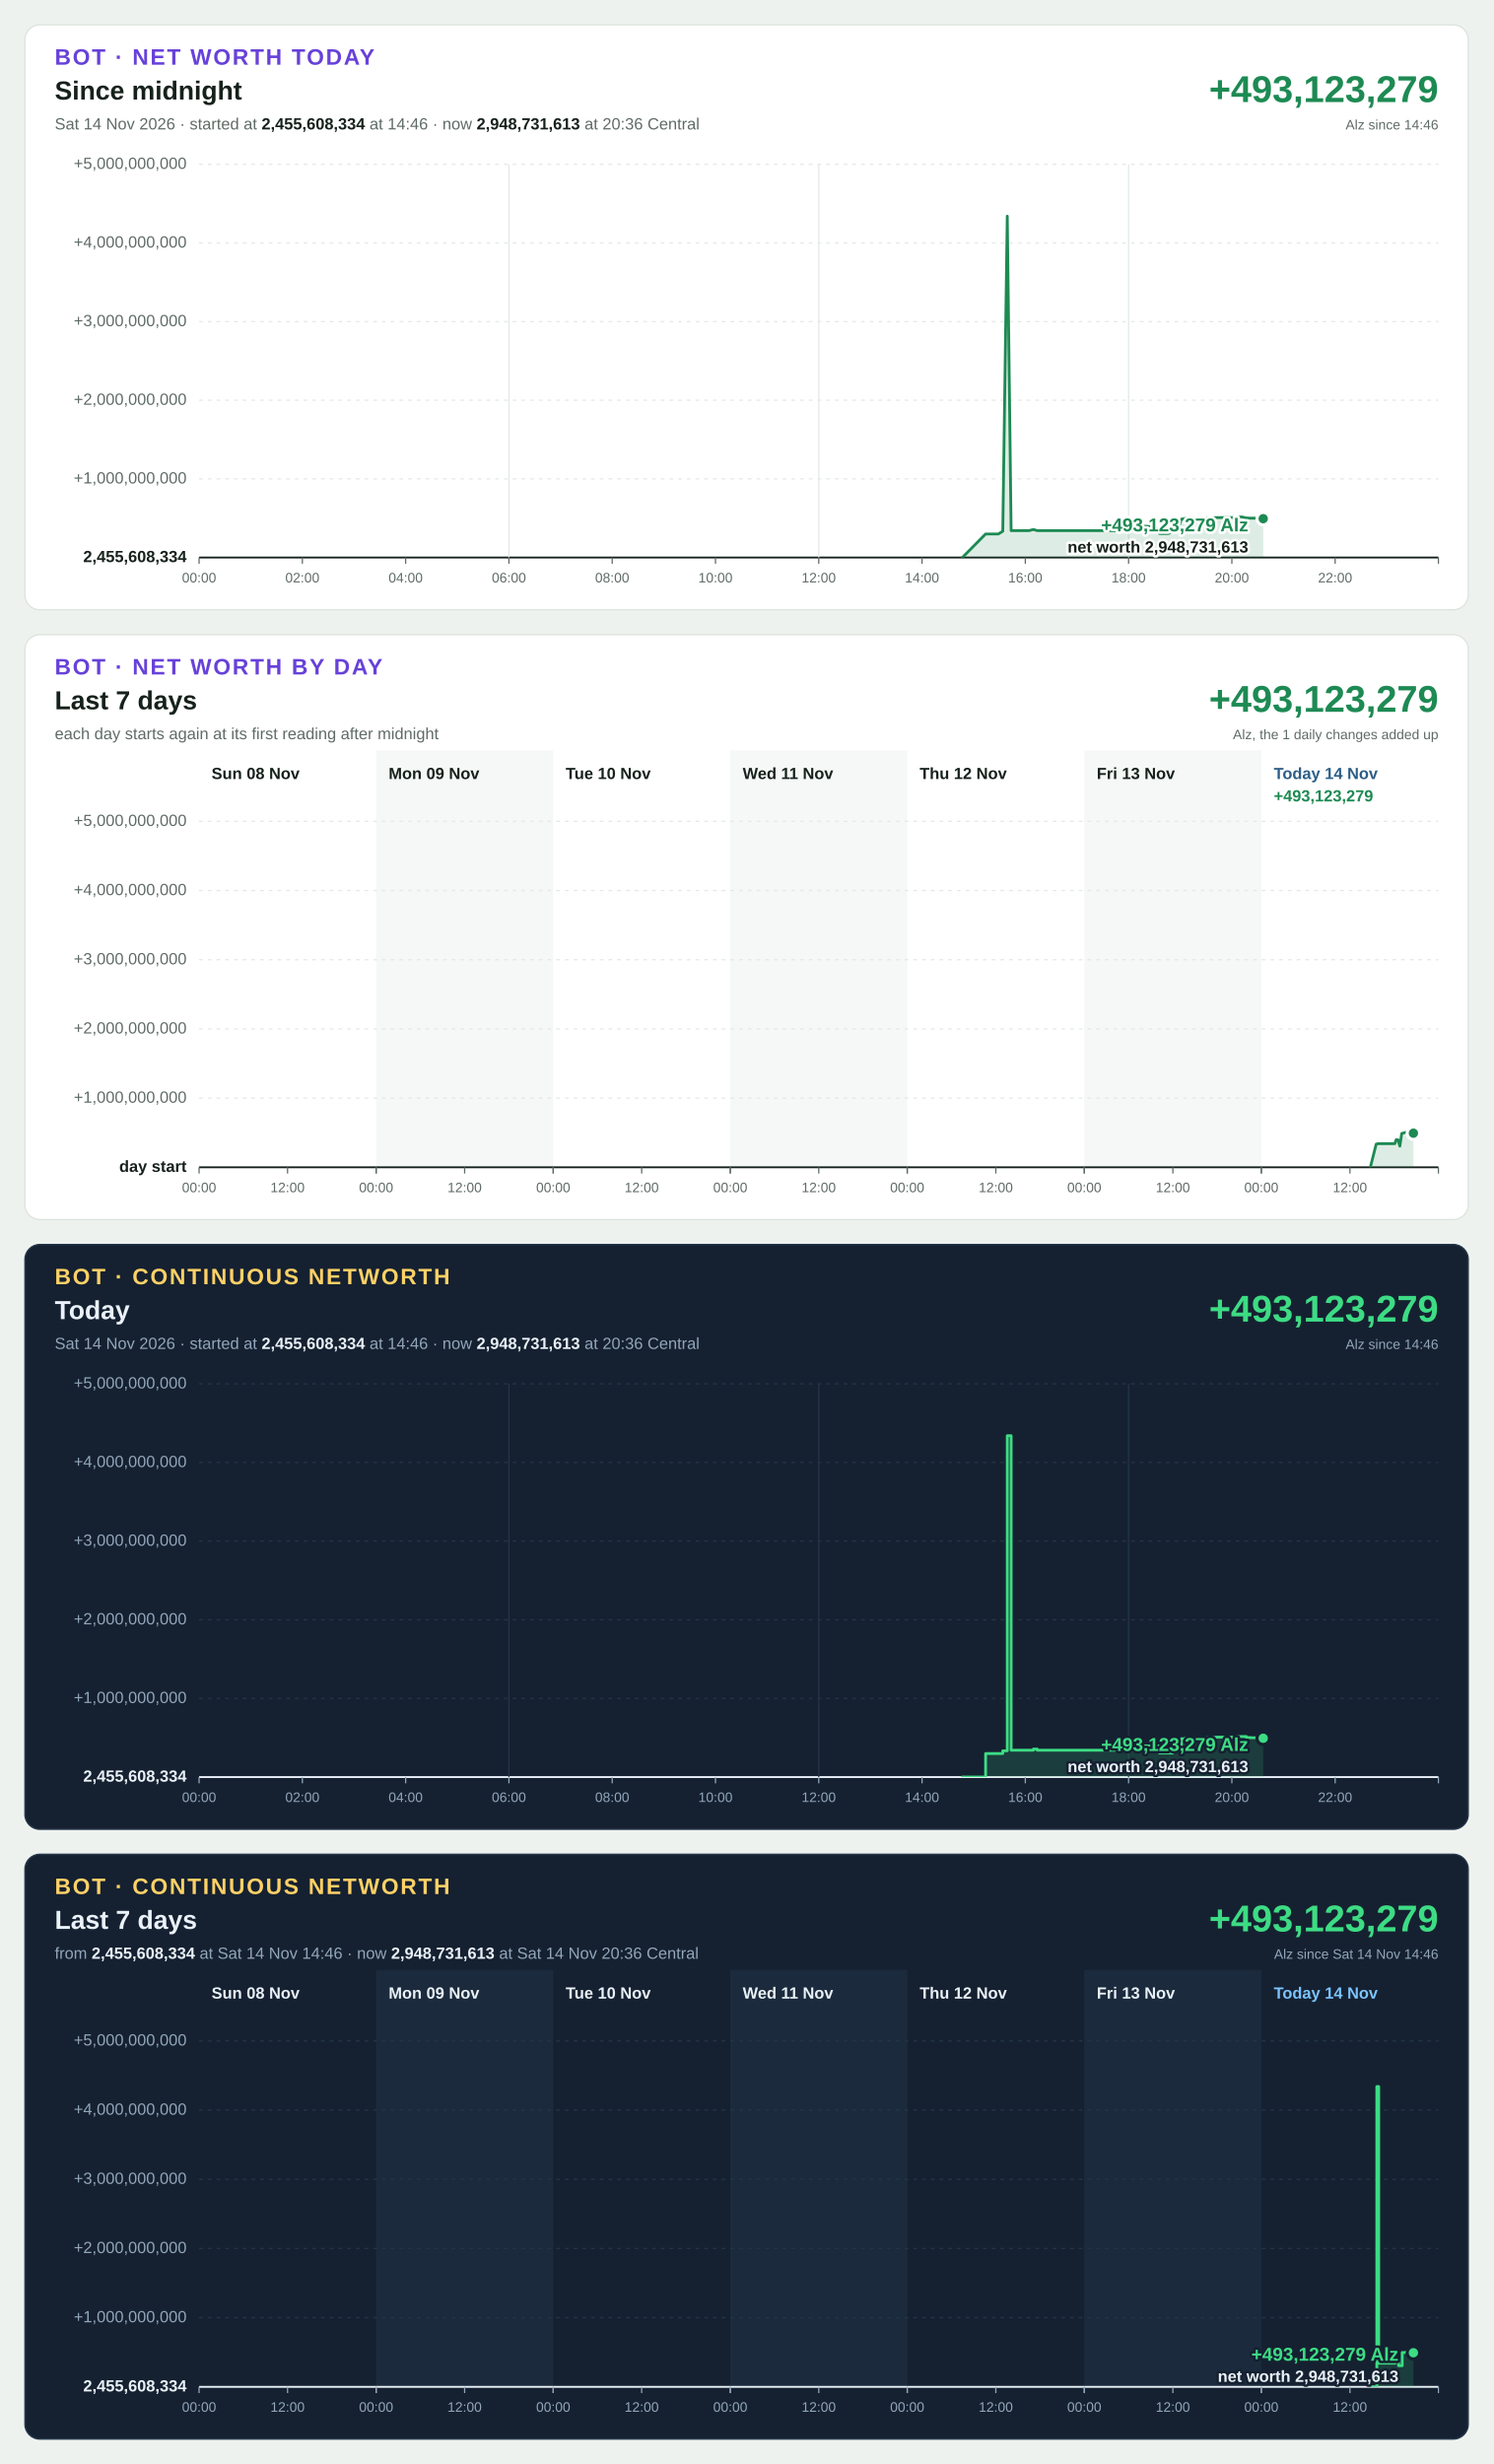
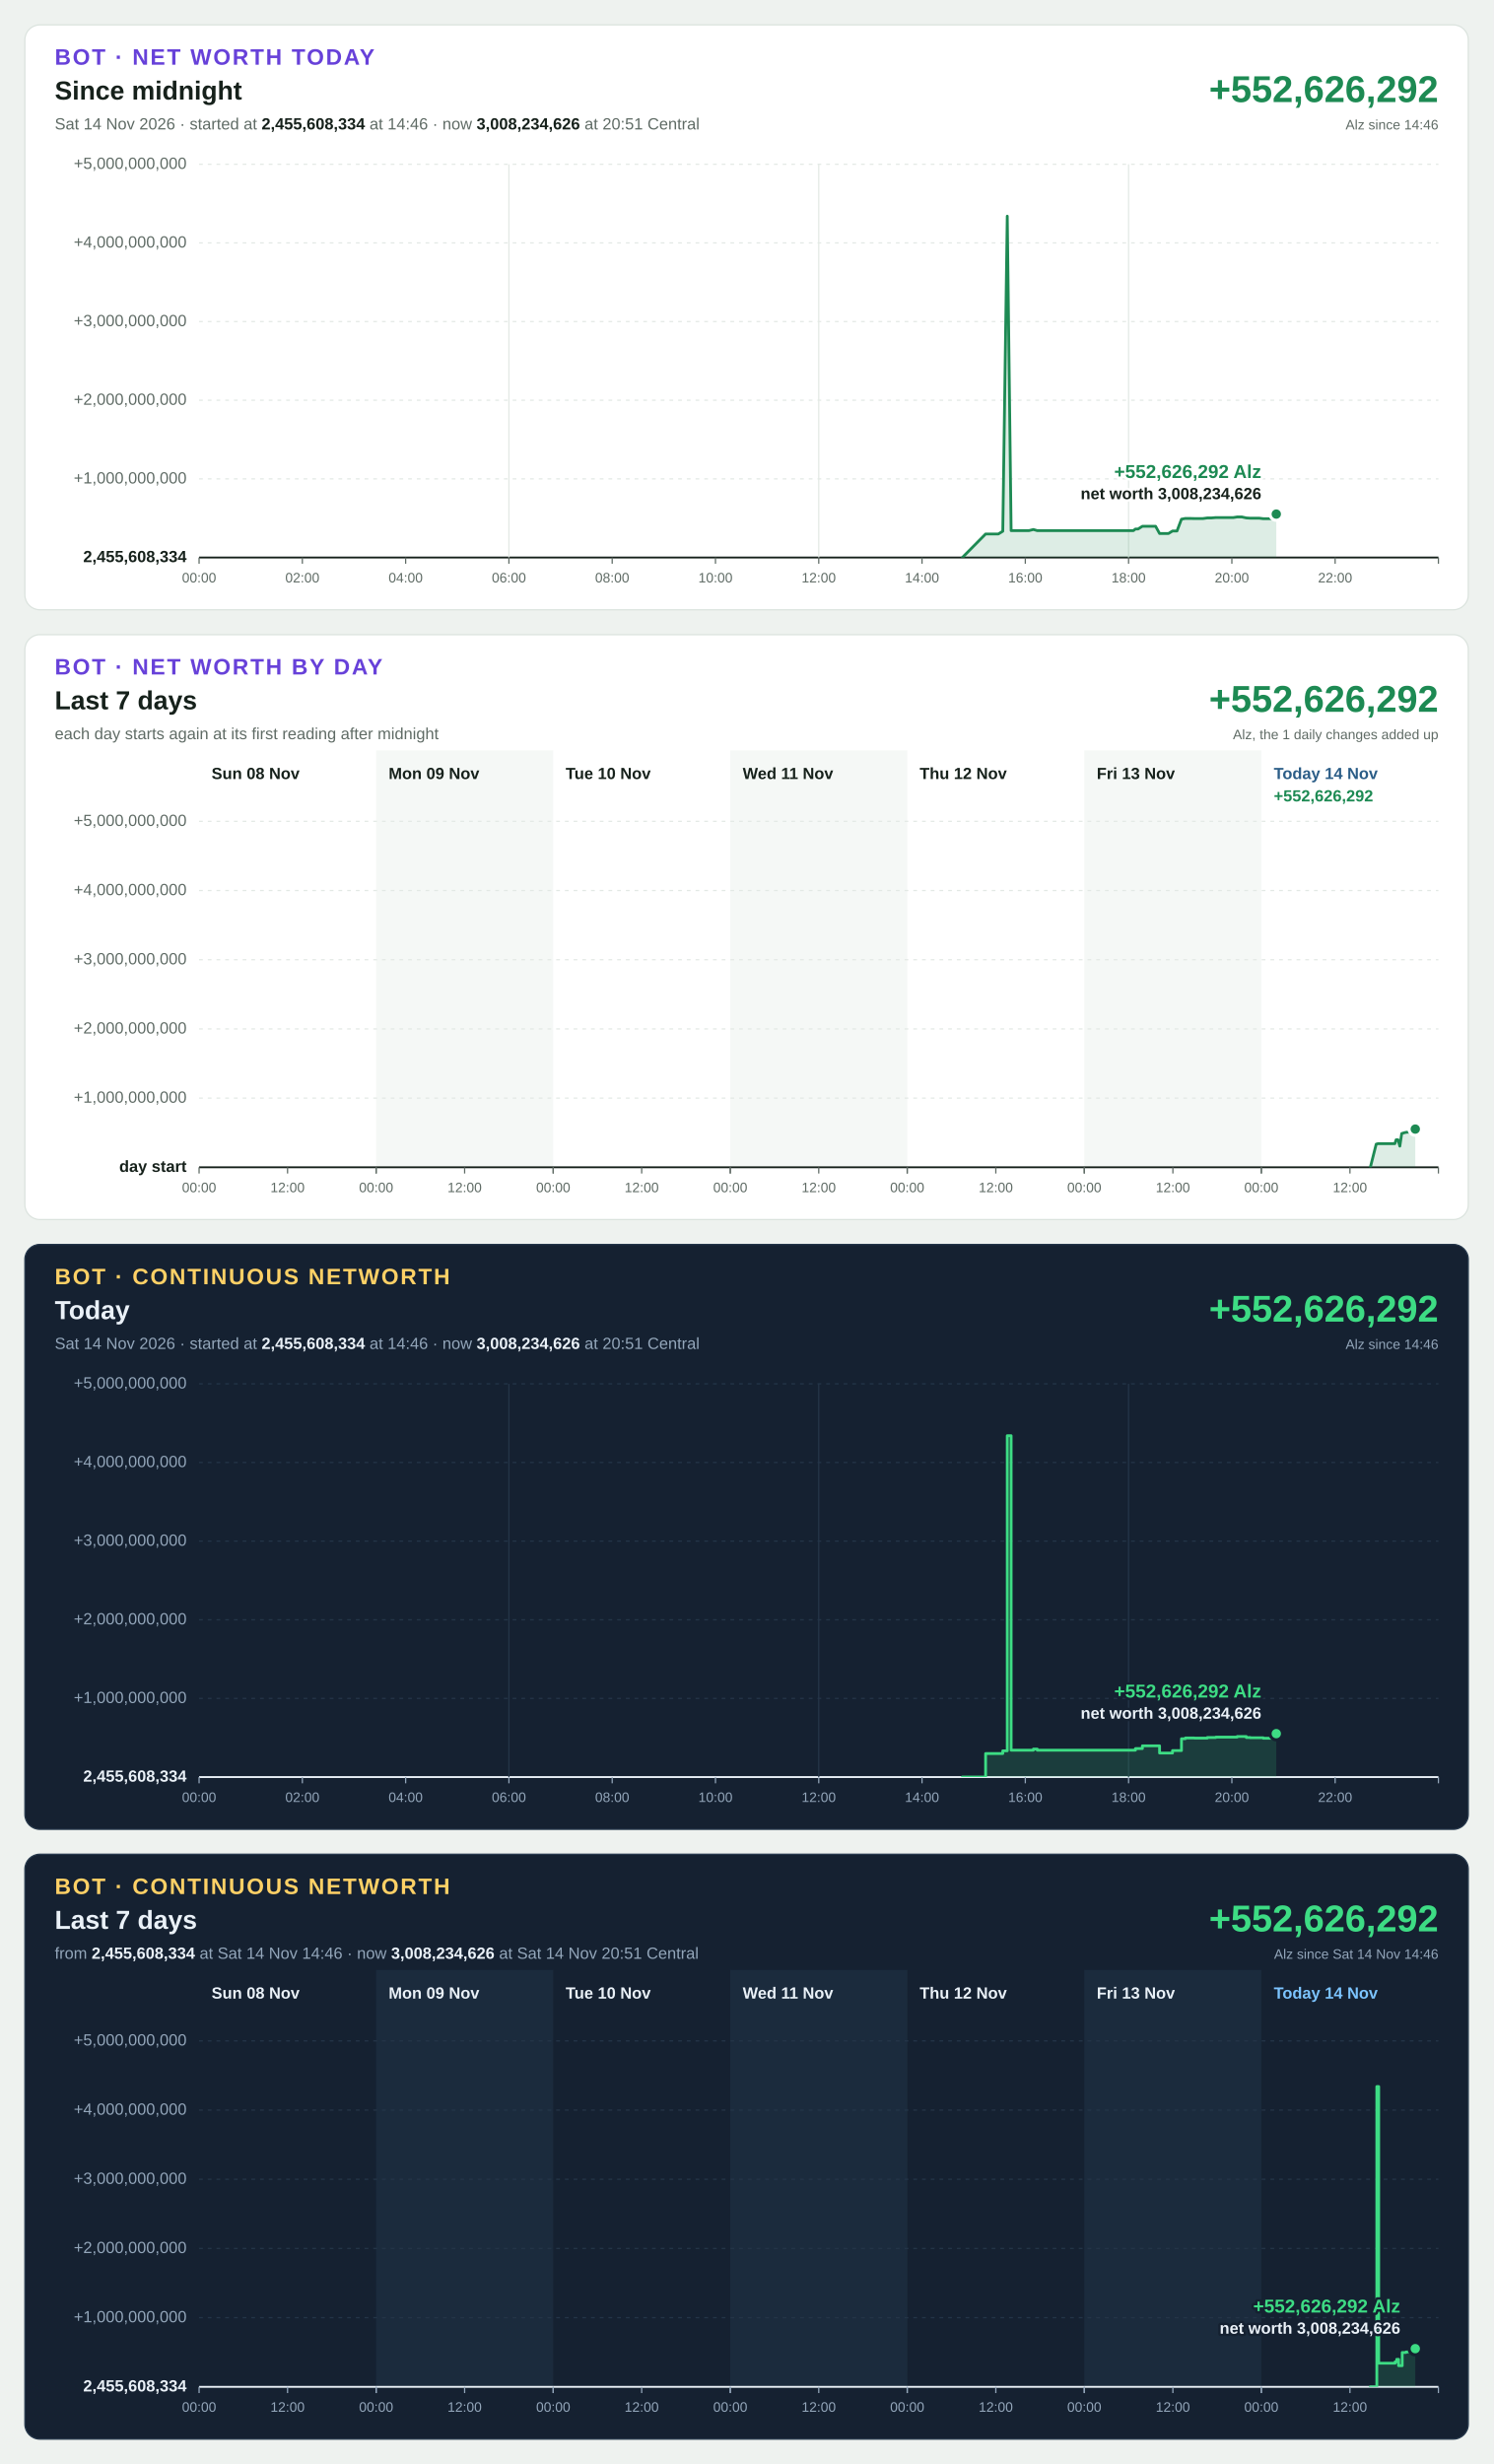
<svg xmlns="http://www.w3.org/2000/svg" width="1200" height="1980" viewBox="0 0 1200 1980" font-family="Segoe UI, Helvetica Neue, Arial, sans-serif" font-size="13" style="font-variant-numeric: tabular-nums">
  <rect width="1200" height="1980" fill="#eef2ef" />
  <g transform="translate(20,20)">
    <rect width="1160" height="470" rx="12" fill="#ffffff" stroke="#dbe3de" />
    <text x="24" y="32" font-size="18" font-weight="700" letter-spacing="1.4" fill="#6741d9">BOT · NET WORTH TODAY</text>
    <text x="24" y="60" font-size="21" font-weight="700" fill="#16211b">Since midnight</text>
-     <text x="24" y="84" fill="#5f6b65">Sat 14 Nov 2026 · started at <tspan font-weight="700" fill="#16211b">2,455,608,334</tspan> at 14:46 · now <tspan font-weight="700" fill="#16211b">2,948,731,613</tspan> at 20:36 Central</text>
-     <text x="1136" y="62" font-size="30" font-weight="700" text-anchor="end" fill="#1d8a53">+493,123,279</text>
+     <text x="24" y="84" fill="#5f6b65">Sat 14 Nov 2026 · started at <tspan font-weight="700" fill="#16211b">2,455,608,334</tspan> at 14:46 · now <tspan font-weight="700" fill="#16211b">3,008,234,626</tspan> at 20:51 Central</text>
+     <text x="1136" y="62" font-size="30" font-weight="700" text-anchor="end" fill="#1d8a53">+552,626,292</text>
    <text x="1136" y="84" font-size="11" text-anchor="end" fill="#5f6b65">Alz since 14:46</text>
    <line x1="140" x2="1136" y1="428.0" y2="428.0" stroke="#16211b" stroke-width="1.5" />
    <text x="130" y="428.0" text-anchor="end" dominant-baseline="middle" font-weight="700" fill="#16211b">2,455,608,334</text>
    <line x1="140" x2="1136" y1="364.8" y2="364.8" stroke="#e3e9e5" stroke-width="1" stroke-dasharray="3 4" />
    <text x="130" y="364.8" text-anchor="end" dominant-baseline="middle" font-weight="400" fill="#5f6b65">+1,000,000,000</text>
    <line x1="140" x2="1136" y1="301.6" y2="301.6" stroke="#e3e9e5" stroke-width="1" stroke-dasharray="3 4" />
    <text x="130" y="301.6" text-anchor="end" dominant-baseline="middle" font-weight="400" fill="#5f6b65">+2,000,000,000</text>
    <line x1="140" x2="1136" y1="238.4" y2="238.4" stroke="#e3e9e5" stroke-width="1" stroke-dasharray="3 4" />
    <text x="130" y="238.4" text-anchor="end" dominant-baseline="middle" font-weight="400" fill="#5f6b65">+3,000,000,000</text>
    <line x1="140" x2="1136" y1="175.2" y2="175.2" stroke="#e3e9e5" stroke-width="1" stroke-dasharray="3 4" />
    <text x="130" y="175.2" text-anchor="end" dominant-baseline="middle" font-weight="400" fill="#5f6b65">+4,000,000,000</text>
    <line x1="140" x2="1136" y1="112.0" y2="112.0" stroke="#e3e9e5" stroke-width="1" stroke-dasharray="3 4" />
    <text x="130" y="112.0" text-anchor="end" dominant-baseline="middle" font-weight="400" fill="#5f6b65">+5,000,000,000</text>
    <line x1="140.0" x2="140.0" y1="428" y2="433" stroke="#5f6b65" stroke-width="1" />
    <text x="140.0" y="448" font-size="11" text-anchor="middle" fill="#5f6b65">00:00</text>
    <line x1="223.0" x2="223.0" y1="428" y2="433" stroke="#5f6b65" stroke-width="1" />
    <text x="223.0" y="448" font-size="11" text-anchor="middle" fill="#5f6b65">02:00</text>
    <line x1="306.0" x2="306.0" y1="428" y2="433" stroke="#5f6b65" stroke-width="1" />
    <text x="306.0" y="448" font-size="11" text-anchor="middle" fill="#5f6b65">04:00</text>
    <line x1="389.0" x2="389.0" y1="112" y2="428" stroke="#e3e9e5" stroke-width="1" />
    <line x1="389.0" x2="389.0" y1="428" y2="433" stroke="#5f6b65" stroke-width="1" />
    <text x="389.0" y="448" font-size="11" text-anchor="middle" fill="#5f6b65">06:00</text>
    <line x1="472.0" x2="472.0" y1="428" y2="433" stroke="#5f6b65" stroke-width="1" />
    <text x="472.0" y="448" font-size="11" text-anchor="middle" fill="#5f6b65">08:00</text>
    <line x1="555.0" x2="555.0" y1="428" y2="433" stroke="#5f6b65" stroke-width="1" />
    <text x="555.0" y="448" font-size="11" text-anchor="middle" fill="#5f6b65">10:00</text>
    <line x1="638.0" x2="638.0" y1="112" y2="428" stroke="#e3e9e5" stroke-width="1" />
    <line x1="638.0" x2="638.0" y1="428" y2="433" stroke="#5f6b65" stroke-width="1" />
    <text x="638.0" y="448" font-size="11" text-anchor="middle" fill="#5f6b65">12:00</text>
    <line x1="721.0" x2="721.0" y1="428" y2="433" stroke="#5f6b65" stroke-width="1" />
    <text x="721.0" y="448" font-size="11" text-anchor="middle" fill="#5f6b65">14:00</text>
    <line x1="804.0" x2="804.0" y1="428" y2="433" stroke="#5f6b65" stroke-width="1" />
    <text x="804.0" y="448" font-size="11" text-anchor="middle" fill="#5f6b65">16:00</text>
    <line x1="887.0" x2="887.0" y1="112" y2="428" stroke="#e3e9e5" stroke-width="1" />
    <line x1="887.0" x2="887.0" y1="428" y2="433" stroke="#5f6b65" stroke-width="1" />
    <text x="887.0" y="448" font-size="11" text-anchor="middle" fill="#5f6b65">18:00</text>
    <line x1="970.0" x2="970.0" y1="428" y2="433" stroke="#5f6b65" stroke-width="1" />
    <text x="970.0" y="448" font-size="11" text-anchor="middle" fill="#5f6b65">20:00</text>
    <line x1="1053.0" x2="1053.0" y1="428" y2="433" stroke="#5f6b65" stroke-width="1" />
    <text x="1053.0" y="448" font-size="11" text-anchor="middle" fill="#5f6b65">22:00</text>
    <line x1="1136.0" x2="1136.0" y1="428" y2="433" stroke="#5f6b65" stroke-width="1" />
    <defs>
-       <path id="shape-today" d="M753.4 428.0L753.4 428.0L772.1 409.1L782.3 409.1L785.9 406.9L789.5 153.7L792.6 406.4L796.3 406.4L799.9 406.4L803.3 406.4L806.9 406.4L810.5 405.5L813.6 406.4L817.3 406.4L826.3 406.4L871.8 406.4L890.9 406.4L892.5 405.1L894.6 405.1L898.1 402.9L901.5 402.9L905.1 402.9L908.7 402.9L911.9 408.7L915.5 408.7L919.1 408.7L922.3 406.7L925.9 406.7L929.5 397.2L932.6 396.6L936.3 396.6L939.9 396.7L943.0 396.7L946.7 396.7L950.3 396.2L953.5 396.2L957.1 395.9L960.7 395.9L963.9 395.9L967.5 395.9L971.2 395.9L974.3 395.4L978.0 395.4L981.6 396.2L984.8 396.4L988.4 396.4L992.0 396.4L995.2 396.8L995.2 428.0Z" />
-       <path id="line-today" d="M753.4 428.0L772.1 409.1L782.3 409.1L785.9 406.9L789.5 153.7L792.6 406.4L796.3 406.4L799.9 406.4L803.3 406.4L806.9 406.4L810.5 405.5L813.6 406.4L817.3 406.4L826.3 406.4L871.8 406.4L890.9 406.4L892.5 405.1L894.6 405.1L898.1 402.9L901.5 402.9L905.1 402.9L908.7 402.9L911.9 408.7L915.5 408.7L919.1 408.7L922.3 406.7L925.9 406.7L929.5 397.2L932.6 396.6L936.3 396.6L939.9 396.7L943.0 396.7L946.7 396.7L950.3 396.2L953.5 396.2L957.1 395.9L960.7 395.9L963.9 395.9L967.5 395.9L971.2 395.9L974.3 395.4L978.0 395.4L981.6 396.2L984.8 396.4L988.4 396.4L992.0 396.4L995.2 396.8" />
+       <path id="shape-today" d="M753.4 428.0L753.4 428.0L772.1 409.1L782.3 409.1L785.9 406.9L789.5 153.7L792.6 406.4L796.3 406.4L799.9 406.4L803.3 406.4L806.9 406.4L810.5 405.5L813.6 406.4L817.3 406.4L826.3 406.4L871.8 406.4L890.9 406.4L892.5 405.1L894.6 405.1L898.1 402.9L901.5 402.9L905.1 402.9L908.7 402.9L911.9 408.7L915.5 408.7L919.1 408.7L922.3 406.7L925.9 406.7L929.5 397.2L932.6 396.6L936.3 396.6L939.9 396.7L943.0 396.7L946.7 396.7L950.3 396.2L953.5 396.2L957.1 395.9L960.7 395.9L963.9 395.9L967.5 395.9L971.2 395.9L974.3 395.4L978.0 395.4L981.6 396.2L984.8 396.4L988.4 396.4L992.0 396.4L995.2 396.8L998.9 396.8L1002.5 396.8L1005.7 393.1L1005.7 428.0Z" />
+       <path id="line-today" d="M753.4 428.0L772.1 409.1L782.3 409.1L785.9 406.9L789.5 153.7L792.6 406.4L796.3 406.4L799.9 406.4L803.3 406.4L806.9 406.4L810.5 405.5L813.6 406.4L817.3 406.4L826.3 406.4L871.8 406.4L890.9 406.4L892.5 405.1L894.6 405.1L898.1 402.9L901.5 402.9L905.1 402.9L908.7 402.9L911.9 408.7L915.5 408.7L919.1 408.7L922.3 406.7L925.9 406.7L929.5 397.2L932.6 396.6L936.3 396.6L939.9 396.7L943.0 396.7L946.7 396.7L950.3 396.2L953.5 396.2L957.1 395.9L960.7 395.9L963.9 395.9L967.5 395.9L971.2 395.9L974.3 395.4L978.0 395.4L981.6 396.2L984.8 396.4L988.4 396.4L992.0 396.4L995.2 396.8L998.9 396.8L1002.5 396.8L1005.7 393.1" />
      <clipPath id="up-today">
        <rect x="140" y="112" width="996" height="316.0" />
      </clipPath>
      <clipPath id="down-today">
        <rect x="140" y="428.0" width="996" height="0.0" />
      </clipPath>
    </defs>
    <use href="#shape-today" fill="#1d8a53" fill-opacity="0.15" clip-path="url(#up-today)" />
    <use href="#line-today" fill="none" stroke="#1d8a53" stroke-width="2.25" stroke-linejoin="round" stroke-linecap="round" clip-path="url(#up-today)" />
    <use href="#shape-today" fill="#c4402b" fill-opacity="0.15" clip-path="url(#down-today)" />
    <use href="#line-today" fill="none" stroke="#c4402b" stroke-width="2.25" stroke-linejoin="round" stroke-linecap="round" clip-path="url(#down-today)" />
-     <circle cx="995.2" cy="396.8" r="5" fill="#1d8a53" stroke="#ffffff" stroke-width="2.5" />
-     <text x="983.2" y="407.0" text-anchor="end" font-size="15" font-weight="700" fill="#1d8a53" stroke="#ffffff" stroke-width="4" stroke-linejoin="round" paint-order="stroke">+493,123,279 Alz</text>
-     <text x="983.2" y="424.0" text-anchor="end" font-size="13" font-weight="600" fill="#16211b" stroke="#ffffff" stroke-width="4" stroke-linejoin="round" paint-order="stroke">net worth 2,948,731,613</text>
+     <circle cx="1005.7" cy="393.1" r="5" fill="#1d8a53" stroke="#ffffff" stroke-width="2.5" />
+     <text x="993.7" y="364.1" text-anchor="end" font-size="15" font-weight="700" fill="#1d8a53" stroke="#ffffff" stroke-width="4" stroke-linejoin="round" paint-order="stroke">+552,626,292 Alz</text>
+     <text x="993.7" y="381.1" text-anchor="end" font-size="13" font-weight="600" fill="#16211b" stroke="#ffffff" stroke-width="4" stroke-linejoin="round" paint-order="stroke">net worth 3,008,234,626</text>
  </g>
  <g transform="translate(20,510)">
    <rect width="1160" height="470" rx="12" fill="#ffffff" stroke="#dbe3de" />
    <text x="24" y="32" font-size="18" font-weight="700" letter-spacing="1.4" fill="#6741d9">BOT · NET WORTH BY DAY</text>
    <text x="24" y="60" font-size="21" font-weight="700" fill="#16211b">Last 7 days</text>
    <text x="24" y="84" fill="#5f6b65">each day starts again at its first reading after midnight</text>
-     <text x="1136" y="62" font-size="30" font-weight="700" text-anchor="end" fill="#1d8a53">+493,123,279</text>
+     <text x="1136" y="62" font-size="30" font-weight="700" text-anchor="end" fill="#1d8a53">+552,626,292</text>
    <text x="1136" y="84" font-size="11" text-anchor="end" fill="#5f6b65">Alz, the 1 daily changes added up</text>
    <rect x="282.3" y="93" width="142.3" height="335" fill="#f5f8f6" />
    <rect x="566.9" y="93" width="142.3" height="335" fill="#f5f8f6" />
    <rect x="851.4" y="93" width="142.3" height="335" fill="#f5f8f6" />
    <line x1="140" x2="1136" y1="428.0" y2="428.0" stroke="#16211b" stroke-width="1.5" />
    <text x="130" y="428.0" text-anchor="end" dominant-baseline="middle" font-weight="700" fill="#16211b">day start</text>
    <line x1="140" x2="1136" y1="372.4" y2="372.4" stroke="#e3e9e5" stroke-width="1" stroke-dasharray="3 4" />
    <text x="130" y="372.4" text-anchor="end" dominant-baseline="middle" font-weight="400" fill="#5f6b65">+1,000,000,000</text>
    <line x1="140" x2="1136" y1="316.8" y2="316.8" stroke="#e3e9e5" stroke-width="1" stroke-dasharray="3 4" />
    <text x="130" y="316.8" text-anchor="end" dominant-baseline="middle" font-weight="400" fill="#5f6b65">+2,000,000,000</text>
    <line x1="140" x2="1136" y1="261.2" y2="261.2" stroke="#e3e9e5" stroke-width="1" stroke-dasharray="3 4" />
    <text x="130" y="261.2" text-anchor="end" dominant-baseline="middle" font-weight="400" fill="#5f6b65">+3,000,000,000</text>
    <line x1="140" x2="1136" y1="205.6" y2="205.6" stroke="#e3e9e5" stroke-width="1" stroke-dasharray="3 4" />
    <text x="130" y="205.6" text-anchor="end" dominant-baseline="middle" font-weight="400" fill="#5f6b65">+4,000,000,000</text>
    <line x1="140" x2="1136" y1="150.0" y2="150.0" stroke="#e3e9e5" stroke-width="1" stroke-dasharray="3 4" />
    <text x="130" y="150.0" text-anchor="end" dominant-baseline="middle" font-weight="400" fill="#5f6b65">+5,000,000,000</text>
    <text x="150.0" y="116" font-weight="700" fill="#16211b">Sun 08 Nov</text>
    <line x1="140.0" x2="140.0" y1="428" y2="433" stroke="#5f6b65" stroke-width="1" />
    <text x="140.0" y="448" font-size="11" text-anchor="middle" fill="#5f6b65">00:00</text>
    <line x1="211.1" x2="211.1" y1="428" y2="433" stroke="#5f6b65" stroke-width="1" />
    <text x="211.1" y="448" font-size="11" text-anchor="middle" fill="#5f6b65">12:00</text>
    <line x1="282.3" x2="282.3" y1="428" y2="433" stroke="#5f6b65" stroke-width="1" />
    <text x="292.3" y="116" font-weight="700" fill="#16211b">Mon 09 Nov</text>
    <line x1="282.3" x2="282.3" y1="428" y2="433" stroke="#5f6b65" stroke-width="1" />
    <text x="282.3" y="448" font-size="11" text-anchor="middle" fill="#5f6b65">00:00</text>
    <line x1="353.4" x2="353.4" y1="428" y2="433" stroke="#5f6b65" stroke-width="1" />
    <text x="353.4" y="448" font-size="11" text-anchor="middle" fill="#5f6b65">12:00</text>
    <line x1="424.6" x2="424.6" y1="428" y2="433" stroke="#5f6b65" stroke-width="1" />
    <text x="434.6" y="116" font-weight="700" fill="#16211b">Tue 10 Nov</text>
    <line x1="424.6" x2="424.6" y1="428" y2="433" stroke="#5f6b65" stroke-width="1" />
    <text x="424.6" y="448" font-size="11" text-anchor="middle" fill="#5f6b65">00:00</text>
    <line x1="495.7" x2="495.7" y1="428" y2="433" stroke="#5f6b65" stroke-width="1" />
    <text x="495.7" y="448" font-size="11" text-anchor="middle" fill="#5f6b65">12:00</text>
    <line x1="566.9" x2="566.9" y1="428" y2="433" stroke="#5f6b65" stroke-width="1" />
    <text x="576.9" y="116" font-weight="700" fill="#16211b">Wed 11 Nov</text>
    <line x1="566.9" x2="566.9" y1="428" y2="433" stroke="#5f6b65" stroke-width="1" />
    <text x="566.9" y="448" font-size="11" text-anchor="middle" fill="#5f6b65">00:00</text>
    <line x1="638.0" x2="638.0" y1="428" y2="433" stroke="#5f6b65" stroke-width="1" />
    <text x="638.0" y="448" font-size="11" text-anchor="middle" fill="#5f6b65">12:00</text>
    <line x1="709.1" x2="709.1" y1="428" y2="433" stroke="#5f6b65" stroke-width="1" />
    <text x="719.1" y="116" font-weight="700" fill="#16211b">Thu 12 Nov</text>
    <line x1="709.1" x2="709.1" y1="428" y2="433" stroke="#5f6b65" stroke-width="1" />
    <text x="709.1" y="448" font-size="11" text-anchor="middle" fill="#5f6b65">00:00</text>
    <line x1="780.3" x2="780.3" y1="428" y2="433" stroke="#5f6b65" stroke-width="1" />
    <text x="780.3" y="448" font-size="11" text-anchor="middle" fill="#5f6b65">12:00</text>
    <line x1="851.4" x2="851.4" y1="428" y2="433" stroke="#5f6b65" stroke-width="1" />
    <text x="861.4" y="116" font-weight="700" fill="#16211b">Fri 13 Nov</text>
    <line x1="851.4" x2="851.4" y1="428" y2="433" stroke="#5f6b65" stroke-width="1" />
    <text x="851.4" y="448" font-size="11" text-anchor="middle" fill="#5f6b65">00:00</text>
    <line x1="922.6" x2="922.6" y1="428" y2="433" stroke="#5f6b65" stroke-width="1" />
    <text x="922.6" y="448" font-size="11" text-anchor="middle" fill="#5f6b65">12:00</text>
    <line x1="993.7" x2="993.7" y1="428" y2="433" stroke="#5f6b65" stroke-width="1" />
    <text x="1003.7" y="116" font-weight="700" fill="#2b5d87">Today 14 Nov</text>
    <line x1="993.7" x2="993.7" y1="428" y2="433" stroke="#5f6b65" stroke-width="1" />
    <text x="993.7" y="448" font-size="11" text-anchor="middle" fill="#5f6b65">00:00</text>
    <line x1="1064.9" x2="1064.9" y1="428" y2="433" stroke="#5f6b65" stroke-width="1" />
    <text x="1064.9" y="448" font-size="11" text-anchor="middle" fill="#5f6b65">12:00</text>
    <line x1="1136.0" x2="1136.0" y1="428" y2="433" stroke="#5f6b65" stroke-width="1" />
-     <text x="1003.7" y="134" font-weight="700" fill="#1d8a53">+493,123,279</text>
-     <defs>
-       <path id="shape-day6" d="M1081.3 428.0L1081.3 428.0L1086.0 409.4L1087.5 409.0L1089.0 409.0L1090.5 409.0L1101.0 409.0L1102.0 405.9L1103.5 405.9L1105.0 411.0L1106.5 400.9L1108.0 400.4L1109.5 400.0L1111.0 399.8L1112.5 399.8L1113.9 400.1L1115.4 400.2L1115.9 400.6L1115.9 428.0Z" />
-       <path id="line-day6" d="M1081.3 428.0L1086.0 409.4L1087.5 409.0L1089.0 409.0L1090.5 409.0L1101.0 409.0L1102.0 405.9L1103.5 405.9L1105.0 411.0L1106.5 400.9L1108.0 400.4L1109.5 400.0L1111.0 399.8L1112.5 399.8L1113.9 400.1L1115.4 400.2L1115.9 400.6" />
+     <text x="1003.7" y="134" font-weight="700" fill="#1d8a53">+552,626,292</text>
+     <defs>
+       <path id="shape-day6" d="M1081.3 428.0L1081.3 428.0L1086.0 409.4L1087.5 409.0L1089.0 409.0L1090.5 409.0L1101.0 409.0L1102.0 405.9L1103.5 405.9L1105.0 411.0L1106.5 400.9L1108.0 400.4L1109.5 400.0L1111.0 399.8L1112.5 399.8L1113.9 400.1L1115.4 400.2L1116.9 400.6L1117.4 397.3L1117.4 428.0Z" />
+       <path id="line-day6" d="M1081.3 428.0L1086.0 409.4L1087.5 409.0L1089.0 409.0L1090.5 409.0L1101.0 409.0L1102.0 405.9L1103.5 405.9L1105.0 411.0L1106.5 400.9L1108.0 400.4L1109.5 400.0L1111.0 399.8L1112.5 399.8L1113.9 400.1L1115.4 400.2L1116.9 400.6L1117.4 397.3" />
      <clipPath id="up-day6">
        <rect x="140" y="150" width="996" height="278.0" />
      </clipPath>
      <clipPath id="down-day6">
        <rect x="140" y="428.0" width="996" height="0.0" />
      </clipPath>
    </defs>
    <use href="#shape-day6" fill="#1d8a53" fill-opacity="0.15" clip-path="url(#up-day6)" />
    <use href="#line-day6" fill="none" stroke="#1d8a53" stroke-width="2.25" stroke-linejoin="round" stroke-linecap="round" clip-path="url(#up-day6)" />
    <use href="#shape-day6" fill="#c4402b" fill-opacity="0.15" clip-path="url(#down-day6)" />
    <use href="#line-day6" fill="none" stroke="#c4402b" stroke-width="2.25" stroke-linejoin="round" stroke-linecap="round" clip-path="url(#down-day6)" />
-     <circle cx="1115.9" cy="400.6" r="5" fill="#1d8a53" stroke="#ffffff" stroke-width="2.5" />
+     <circle cx="1117.4" cy="397.3" r="5" fill="#1d8a53" stroke="#ffffff" stroke-width="2.5" />
  </g>
  <g transform="translate(20,1000)">
    <rect width="1160" height="470" rx="12" fill="#152131" stroke="#24364a" />
    <text x="24" y="32" font-size="18" font-weight="700" letter-spacing="1.4" fill="#ffd166">BOT · CONTINUOUS NETWORTH</text>
    <text x="24" y="60" font-size="21" font-weight="700" fill="#eaf1f8">Today</text>
-     <text x="24" y="84" fill="#93a6ba">Sat 14 Nov 2026 · started at <tspan font-weight="700" fill="#eaf1f8">2,455,608,334</tspan> at 14:46 · now <tspan font-weight="700" fill="#eaf1f8">2,948,731,613</tspan> at 20:36 Central</text>
-     <text x="1136" y="62" font-size="30" font-weight="700" text-anchor="end" fill="#3ddc84">+493,123,279</text>
+     <text x="24" y="84" fill="#93a6ba">Sat 14 Nov 2026 · started at <tspan font-weight="700" fill="#eaf1f8">2,455,608,334</tspan> at 14:46 · now <tspan font-weight="700" fill="#eaf1f8">3,008,234,626</tspan> at 20:51 Central</text>
+     <text x="1136" y="62" font-size="30" font-weight="700" text-anchor="end" fill="#3ddc84">+552,626,292</text>
    <text x="1136" y="84" font-size="11" text-anchor="end" fill="#93a6ba">Alz since 14:46</text>
    <line x1="140" x2="1136" y1="428.0" y2="428.0" stroke="#eaf1f8" stroke-width="1.5" />
    <text x="130" y="428.0" text-anchor="end" dominant-baseline="middle" font-weight="700" fill="#eaf1f8">2,455,608,334</text>
    <line x1="140" x2="1136" y1="364.8" y2="364.8" stroke="#243548" stroke-width="1" stroke-dasharray="3 4" />
    <text x="130" y="364.8" text-anchor="end" dominant-baseline="middle" font-weight="400" fill="#93a6ba">+1,000,000,000</text>
    <line x1="140" x2="1136" y1="301.6" y2="301.6" stroke="#243548" stroke-width="1" stroke-dasharray="3 4" />
    <text x="130" y="301.6" text-anchor="end" dominant-baseline="middle" font-weight="400" fill="#93a6ba">+2,000,000,000</text>
    <line x1="140" x2="1136" y1="238.4" y2="238.4" stroke="#243548" stroke-width="1" stroke-dasharray="3 4" />
    <text x="130" y="238.4" text-anchor="end" dominant-baseline="middle" font-weight="400" fill="#93a6ba">+3,000,000,000</text>
    <line x1="140" x2="1136" y1="175.2" y2="175.2" stroke="#243548" stroke-width="1" stroke-dasharray="3 4" />
    <text x="130" y="175.2" text-anchor="end" dominant-baseline="middle" font-weight="400" fill="#93a6ba">+4,000,000,000</text>
    <line x1="140" x2="1136" y1="112.0" y2="112.0" stroke="#243548" stroke-width="1" stroke-dasharray="3 4" />
    <text x="130" y="112.0" text-anchor="end" dominant-baseline="middle" font-weight="400" fill="#93a6ba">+5,000,000,000</text>
    <line x1="140.0" x2="140.0" y1="428" y2="433" stroke="#93a6ba" stroke-width="1" />
    <text x="140.0" y="448" font-size="11" text-anchor="middle" fill="#93a6ba">00:00</text>
    <line x1="223.0" x2="223.0" y1="428" y2="433" stroke="#93a6ba" stroke-width="1" />
    <text x="223.0" y="448" font-size="11" text-anchor="middle" fill="#93a6ba">02:00</text>
    <line x1="306.0" x2="306.0" y1="428" y2="433" stroke="#93a6ba" stroke-width="1" />
    <text x="306.0" y="448" font-size="11" text-anchor="middle" fill="#93a6ba">04:00</text>
    <line x1="389.0" x2="389.0" y1="112" y2="428" stroke="#243548" stroke-width="1" />
    <line x1="389.0" x2="389.0" y1="428" y2="433" stroke="#93a6ba" stroke-width="1" />
    <text x="389.0" y="448" font-size="11" text-anchor="middle" fill="#93a6ba">06:00</text>
    <line x1="472.0" x2="472.0" y1="428" y2="433" stroke="#93a6ba" stroke-width="1" />
    <text x="472.0" y="448" font-size="11" text-anchor="middle" fill="#93a6ba">08:00</text>
    <line x1="555.0" x2="555.0" y1="428" y2="433" stroke="#93a6ba" stroke-width="1" />
    <text x="555.0" y="448" font-size="11" text-anchor="middle" fill="#93a6ba">10:00</text>
    <line x1="638.0" x2="638.0" y1="112" y2="428" stroke="#243548" stroke-width="1" />
    <line x1="638.0" x2="638.0" y1="428" y2="433" stroke="#93a6ba" stroke-width="1" />
    <text x="638.0" y="448" font-size="11" text-anchor="middle" fill="#93a6ba">12:00</text>
    <line x1="721.0" x2="721.0" y1="428" y2="433" stroke="#93a6ba" stroke-width="1" />
    <text x="721.0" y="448" font-size="11" text-anchor="middle" fill="#93a6ba">14:00</text>
    <line x1="804.0" x2="804.0" y1="428" y2="433" stroke="#93a6ba" stroke-width="1" />
    <text x="804.0" y="448" font-size="11" text-anchor="middle" fill="#93a6ba">16:00</text>
    <line x1="887.0" x2="887.0" y1="112" y2="428" stroke="#243548" stroke-width="1" />
    <line x1="887.0" x2="887.0" y1="428" y2="433" stroke="#93a6ba" stroke-width="1" />
    <text x="887.0" y="448" font-size="11" text-anchor="middle" fill="#93a6ba">18:00</text>
    <line x1="970.0" x2="970.0" y1="428" y2="433" stroke="#93a6ba" stroke-width="1" />
    <text x="970.0" y="448" font-size="11" text-anchor="middle" fill="#93a6ba">20:00</text>
    <line x1="1053.0" x2="1053.0" y1="428" y2="433" stroke="#93a6ba" stroke-width="1" />
    <text x="1053.0" y="448" font-size="11" text-anchor="middle" fill="#93a6ba">22:00</text>
    <line x1="1136.0" x2="1136.0" y1="428" y2="433" stroke="#93a6ba" stroke-width="1" />
    <defs>
-       <path id="shape-flow-today" d="M753.4 428.0L753.4 428.0L772.1 428.0L772.1 409.1L785.9 409.1L785.9 406.9L789.5 406.9L789.5 153.7L792.6 153.7L792.6 406.4L796.3 406.4L796.3 406.4L799.9 406.4L799.9 406.4L803.3 406.4L803.3 406.4L810.5 406.4L810.5 405.5L813.6 405.5L813.6 406.4L817.3 406.4L817.3 406.4L826.3 406.4L826.3 406.4L892.5 406.4L892.5 405.1L894.6 405.1L894.6 405.1L898.1 405.1L898.1 402.9L901.5 402.9L901.5 402.9L905.1 402.9L905.1 402.9L908.7 402.9L908.7 402.9L911.9 402.9L911.9 408.7L922.3 408.7L922.3 406.7L929.5 406.7L929.5 397.2L932.6 397.2L932.6 396.6L936.3 396.6L936.3 396.6L939.9 396.6L939.9 396.7L943.0 396.7L943.0 396.7L946.7 396.7L946.7 396.7L950.3 396.7L950.3 396.2L953.5 396.2L953.5 396.2L957.1 396.2L957.1 395.9L960.7 395.9L960.7 395.9L963.9 395.9L963.9 395.9L967.5 395.9L967.5 395.9L971.2 395.9L971.2 395.9L974.3 395.9L974.3 395.4L978.0 395.4L978.0 395.4L981.6 395.4L981.6 396.2L984.8 396.2L984.8 396.4L988.4 396.4L988.4 396.4L992.0 396.4L992.0 396.4L995.2 396.4L995.2 396.8L995.2 428.0Z" />
-       <path id="line-flow-today" d="M753.4 428.0L772.1 428.0L772.1 409.1L785.9 409.1L785.9 406.9L789.5 406.9L789.5 153.7L792.6 153.7L792.6 406.4L796.3 406.4L796.3 406.4L799.9 406.4L799.9 406.4L803.3 406.4L803.3 406.4L810.5 406.4L810.5 405.5L813.6 405.5L813.6 406.4L817.3 406.4L817.3 406.4L826.3 406.4L826.3 406.4L892.5 406.4L892.5 405.1L894.6 405.1L894.6 405.1L898.1 405.1L898.1 402.9L901.5 402.9L901.5 402.9L905.1 402.9L905.1 402.9L908.7 402.9L908.7 402.9L911.9 402.9L911.9 408.7L922.3 408.7L922.3 406.7L929.5 406.7L929.5 397.2L932.6 397.2L932.6 396.6L936.3 396.6L936.3 396.6L939.9 396.6L939.9 396.7L943.0 396.7L943.0 396.7L946.7 396.7L946.7 396.7L950.3 396.7L950.3 396.2L953.5 396.2L953.5 396.2L957.1 396.2L957.1 395.9L960.7 395.9L960.7 395.9L963.9 395.9L963.9 395.9L967.5 395.9L967.5 395.9L971.2 395.9L971.2 395.9L974.3 395.9L974.3 395.4L978.0 395.4L978.0 395.4L981.6 395.4L981.6 396.2L984.8 396.2L984.8 396.4L988.4 396.4L988.4 396.4L992.0 396.4L992.0 396.4L995.2 396.4L995.2 396.8" />
+       <path id="shape-flow-today" d="M753.4 428.0L753.4 428.0L772.1 428.0L772.1 409.1L785.9 409.1L785.9 406.9L789.5 406.9L789.5 153.7L792.6 153.7L792.6 406.4L796.3 406.4L796.3 406.4L799.9 406.4L799.9 406.4L803.3 406.4L803.3 406.4L810.5 406.4L810.5 405.5L813.6 405.5L813.6 406.4L817.3 406.4L817.3 406.4L826.3 406.4L826.3 406.4L892.5 406.4L892.5 405.1L894.6 405.1L894.6 405.1L898.1 405.1L898.1 402.9L901.5 402.9L901.5 402.9L905.1 402.9L905.1 402.9L908.7 402.9L908.7 402.9L911.9 402.9L911.9 408.7L922.3 408.7L922.3 406.7L929.5 406.7L929.5 397.2L932.6 397.2L932.6 396.6L936.3 396.6L936.3 396.6L939.9 396.6L939.9 396.7L943.0 396.7L943.0 396.7L946.7 396.7L946.7 396.7L950.3 396.7L950.3 396.2L953.5 396.2L953.5 396.2L957.1 396.2L957.1 395.9L960.7 395.9L960.7 395.9L963.9 395.9L963.9 395.9L967.5 395.9L967.5 395.9L971.2 395.9L971.2 395.9L974.3 395.9L974.3 395.4L978.0 395.4L978.0 395.4L981.6 395.4L981.6 396.2L984.8 396.2L984.8 396.4L988.4 396.4L988.4 396.4L992.0 396.4L992.0 396.4L995.2 396.4L995.2 396.8L1005.7 396.8L1005.7 393.1L1005.7 428.0Z" />
+       <path id="line-flow-today" d="M753.4 428.0L772.1 428.0L772.1 409.1L785.9 409.1L785.9 406.9L789.5 406.9L789.5 153.7L792.6 153.7L792.6 406.4L796.3 406.4L796.3 406.4L799.9 406.4L799.9 406.4L803.3 406.4L803.3 406.4L810.5 406.4L810.5 405.5L813.6 405.5L813.6 406.4L817.3 406.4L817.3 406.4L826.3 406.4L826.3 406.4L892.5 406.4L892.5 405.1L894.6 405.1L894.6 405.1L898.1 405.1L898.1 402.9L901.5 402.9L901.5 402.9L905.1 402.9L905.1 402.9L908.7 402.9L908.7 402.9L911.9 402.9L911.9 408.7L922.3 408.7L922.3 406.7L929.5 406.7L929.5 397.2L932.6 397.2L932.6 396.6L936.3 396.6L936.3 396.6L939.9 396.6L939.9 396.7L943.0 396.7L943.0 396.7L946.7 396.7L946.7 396.7L950.3 396.7L950.3 396.2L953.5 396.2L953.5 396.2L957.1 396.2L957.1 395.9L960.7 395.9L960.7 395.9L963.9 395.9L963.9 395.9L967.5 395.9L967.5 395.9L971.2 395.9L971.2 395.9L974.3 395.9L974.3 395.4L978.0 395.4L978.0 395.4L981.6 395.4L981.6 396.2L984.8 396.2L984.8 396.4L988.4 396.4L988.4 396.4L992.0 396.4L992.0 396.4L995.2 396.4L995.2 396.8L1005.7 396.8L1005.7 393.1" />
      <clipPath id="up-flow-today">
        <rect x="140" y="112" width="996" height="316.0" />
      </clipPath>
      <clipPath id="down-flow-today">
        <rect x="140" y="428.0" width="996" height="0.0" />
      </clipPath>
    </defs>
    <use href="#shape-flow-today" fill="#3ddc84" fill-opacity="0.15" clip-path="url(#up-flow-today)" />
    <use href="#line-flow-today" fill="none" stroke="#3ddc84" stroke-width="2.25" stroke-linejoin="round" stroke-linecap="round" clip-path="url(#up-flow-today)" />
    <use href="#shape-flow-today" fill="#ff6b6b" fill-opacity="0.15" clip-path="url(#down-flow-today)" />
    <use href="#line-flow-today" fill="none" stroke="#ff6b6b" stroke-width="2.25" stroke-linejoin="round" stroke-linecap="round" clip-path="url(#down-flow-today)" />
-     <circle cx="995.2" cy="396.8" r="5" fill="#3ddc84" stroke="#152131" stroke-width="2.5" />
-     <text x="983.2" y="407.0" text-anchor="end" font-size="15" font-weight="700" fill="#3ddc84" stroke="#152131" stroke-width="4" stroke-linejoin="round" paint-order="stroke">+493,123,279 Alz</text>
-     <text x="983.2" y="424.0" text-anchor="end" font-size="13" font-weight="600" fill="#eaf1f8" stroke="#152131" stroke-width="4" stroke-linejoin="round" paint-order="stroke">net worth 2,948,731,613</text>
+     <circle cx="1005.7" cy="393.1" r="5" fill="#3ddc84" stroke="#152131" stroke-width="2.5" />
+     <text x="993.7" y="364.1" text-anchor="end" font-size="15" font-weight="700" fill="#3ddc84" stroke="#152131" stroke-width="4" stroke-linejoin="round" paint-order="stroke">+552,626,292 Alz</text>
+     <text x="993.7" y="381.1" text-anchor="end" font-size="13" font-weight="600" fill="#eaf1f8" stroke="#152131" stroke-width="4" stroke-linejoin="round" paint-order="stroke">net worth 3,008,234,626</text>
  </g>
  <g transform="translate(20,1490)">
    <rect width="1160" height="470" rx="12" fill="#152131" stroke="#24364a" />
    <text x="24" y="32" font-size="18" font-weight="700" letter-spacing="1.4" fill="#ffd166">BOT · CONTINUOUS NETWORTH</text>
    <text x="24" y="60" font-size="21" font-weight="700" fill="#eaf1f8">Last 7 days</text>
-     <text x="24" y="84" fill="#93a6ba">from <tspan font-weight="700" fill="#eaf1f8">2,455,608,334</tspan> at Sat 14 Nov 14:46 · now <tspan font-weight="700" fill="#eaf1f8">2,948,731,613</tspan> at Sat 14 Nov 20:36 Central</text>
-     <text x="1136" y="62" font-size="30" font-weight="700" text-anchor="end" fill="#3ddc84">+493,123,279</text>
+     <text x="24" y="84" fill="#93a6ba">from <tspan font-weight="700" fill="#eaf1f8">2,455,608,334</tspan> at Sat 14 Nov 14:46 · now <tspan font-weight="700" fill="#eaf1f8">3,008,234,626</tspan> at Sat 14 Nov 20:51 Central</text>
+     <text x="1136" y="62" font-size="30" font-weight="700" text-anchor="end" fill="#3ddc84">+552,626,292</text>
    <text x="1136" y="84" font-size="11" text-anchor="end" fill="#93a6ba">Alz since Sat 14 Nov 14:46</text>
    <rect x="282.3" y="93" width="142.3" height="335" fill="#1b2b3d" />
    <rect x="566.9" y="93" width="142.3" height="335" fill="#1b2b3d" />
    <rect x="851.4" y="93" width="142.3" height="335" fill="#1b2b3d" />
    <line x1="140" x2="1136" y1="428.0" y2="428.0" stroke="#eaf1f8" stroke-width="1.5" />
    <text x="130" y="428.0" text-anchor="end" dominant-baseline="middle" font-weight="700" fill="#eaf1f8">2,455,608,334</text>
    <line x1="140" x2="1136" y1="372.4" y2="372.4" stroke="#243548" stroke-width="1" stroke-dasharray="3 4" />
    <text x="130" y="372.4" text-anchor="end" dominant-baseline="middle" font-weight="400" fill="#93a6ba">+1,000,000,000</text>
    <line x1="140" x2="1136" y1="316.8" y2="316.8" stroke="#243548" stroke-width="1" stroke-dasharray="3 4" />
    <text x="130" y="316.8" text-anchor="end" dominant-baseline="middle" font-weight="400" fill="#93a6ba">+2,000,000,000</text>
    <line x1="140" x2="1136" y1="261.2" y2="261.2" stroke="#243548" stroke-width="1" stroke-dasharray="3 4" />
    <text x="130" y="261.2" text-anchor="end" dominant-baseline="middle" font-weight="400" fill="#93a6ba">+3,000,000,000</text>
    <line x1="140" x2="1136" y1="205.6" y2="205.6" stroke="#243548" stroke-width="1" stroke-dasharray="3 4" />
    <text x="130" y="205.6" text-anchor="end" dominant-baseline="middle" font-weight="400" fill="#93a6ba">+4,000,000,000</text>
    <line x1="140" x2="1136" y1="150.0" y2="150.0" stroke="#243548" stroke-width="1" stroke-dasharray="3 4" />
    <text x="130" y="150.0" text-anchor="end" dominant-baseline="middle" font-weight="400" fill="#93a6ba">+5,000,000,000</text>
    <text x="150.0" y="116" font-weight="700" fill="#eaf1f8">Sun 08 Nov</text>
    <line x1="140.0" x2="140.0" y1="428" y2="433" stroke="#93a6ba" stroke-width="1" />
    <text x="140.0" y="448" font-size="11" text-anchor="middle" fill="#93a6ba">00:00</text>
    <line x1="211.1" x2="211.1" y1="428" y2="433" stroke="#93a6ba" stroke-width="1" />
    <text x="211.1" y="448" font-size="11" text-anchor="middle" fill="#93a6ba">12:00</text>
    <line x1="282.3" x2="282.3" y1="428" y2="433" stroke="#93a6ba" stroke-width="1" />
    <text x="292.3" y="116" font-weight="700" fill="#eaf1f8">Mon 09 Nov</text>
    <line x1="282.3" x2="282.3" y1="428" y2="433" stroke="#93a6ba" stroke-width="1" />
    <text x="282.3" y="448" font-size="11" text-anchor="middle" fill="#93a6ba">00:00</text>
    <line x1="353.4" x2="353.4" y1="428" y2="433" stroke="#93a6ba" stroke-width="1" />
    <text x="353.4" y="448" font-size="11" text-anchor="middle" fill="#93a6ba">12:00</text>
    <line x1="424.6" x2="424.6" y1="428" y2="433" stroke="#93a6ba" stroke-width="1" />
    <text x="434.6" y="116" font-weight="700" fill="#eaf1f8">Tue 10 Nov</text>
    <line x1="424.6" x2="424.6" y1="428" y2="433" stroke="#93a6ba" stroke-width="1" />
    <text x="424.6" y="448" font-size="11" text-anchor="middle" fill="#93a6ba">00:00</text>
    <line x1="495.7" x2="495.7" y1="428" y2="433" stroke="#93a6ba" stroke-width="1" />
    <text x="495.7" y="448" font-size="11" text-anchor="middle" fill="#93a6ba">12:00</text>
    <line x1="566.9" x2="566.9" y1="428" y2="433" stroke="#93a6ba" stroke-width="1" />
    <text x="576.9" y="116" font-weight="700" fill="#eaf1f8">Wed 11 Nov</text>
    <line x1="566.9" x2="566.9" y1="428" y2="433" stroke="#93a6ba" stroke-width="1" />
    <text x="566.9" y="448" font-size="11" text-anchor="middle" fill="#93a6ba">00:00</text>
    <line x1="638.0" x2="638.0" y1="428" y2="433" stroke="#93a6ba" stroke-width="1" />
    <text x="638.0" y="448" font-size="11" text-anchor="middle" fill="#93a6ba">12:00</text>
    <line x1="709.1" x2="709.1" y1="428" y2="433" stroke="#93a6ba" stroke-width="1" />
    <text x="719.1" y="116" font-weight="700" fill="#eaf1f8">Thu 12 Nov</text>
    <line x1="709.1" x2="709.1" y1="428" y2="433" stroke="#93a6ba" stroke-width="1" />
    <text x="709.1" y="448" font-size="11" text-anchor="middle" fill="#93a6ba">00:00</text>
    <line x1="780.3" x2="780.3" y1="428" y2="433" stroke="#93a6ba" stroke-width="1" />
    <text x="780.3" y="448" font-size="11" text-anchor="middle" fill="#93a6ba">12:00</text>
    <line x1="851.4" x2="851.4" y1="428" y2="433" stroke="#93a6ba" stroke-width="1" />
    <text x="861.4" y="116" font-weight="700" fill="#eaf1f8">Fri 13 Nov</text>
    <line x1="851.4" x2="851.4" y1="428" y2="433" stroke="#93a6ba" stroke-width="1" />
    <text x="851.4" y="448" font-size="11" text-anchor="middle" fill="#93a6ba">00:00</text>
    <line x1="922.6" x2="922.6" y1="428" y2="433" stroke="#93a6ba" stroke-width="1" />
    <text x="922.6" y="448" font-size="11" text-anchor="middle" fill="#93a6ba">12:00</text>
    <line x1="993.7" x2="993.7" y1="428" y2="433" stroke="#93a6ba" stroke-width="1" />
    <text x="1003.7" y="116" font-weight="700" fill="#7cc4ff">Today 14 Nov</text>
    <line x1="993.7" x2="993.7" y1="428" y2="433" stroke="#93a6ba" stroke-width="1" />
    <text x="993.7" y="448" font-size="11" text-anchor="middle" fill="#93a6ba">00:00</text>
    <line x1="1064.9" x2="1064.9" y1="428" y2="433" stroke="#93a6ba" stroke-width="1" />
    <text x="1064.9" y="448" font-size="11" text-anchor="middle" fill="#93a6ba">12:00</text>
    <line x1="1136.0" x2="1136.0" y1="428" y2="433" stroke="#93a6ba" stroke-width="1" />
    <defs>
-       <path id="shape-flow-week" d="M1081.3 428.0L1081.3 428.0L1086.5 428.0L1086.5 186.7L1088.0 186.7L1088.0 409.0L1089.9 409.0L1089.9 409.0L1101.2 409.0L1101.2 407.9L1102.5 407.9L1102.5 405.9L1104.0 405.9L1104.0 411.0L1106.9 411.0L1106.9 400.4L1108.4 400.4L1108.4 400.4L1109.9 400.4L1109.9 400.0L1111.4 400.0L1111.4 399.8L1112.9 399.8L1112.9 399.3L1114.4 399.3L1114.4 400.2L1115.9 400.2L1115.9 400.6L1115.9 428.0Z" />
-       <path id="line-flow-week" d="M1081.3 428.0L1086.5 428.0L1086.5 186.7L1088.0 186.7L1088.0 409.0L1089.9 409.0L1089.9 409.0L1101.2 409.0L1101.2 407.9L1102.5 407.9L1102.5 405.9L1104.0 405.9L1104.0 411.0L1106.9 411.0L1106.9 400.4L1108.4 400.4L1108.4 400.4L1109.9 400.4L1109.9 400.0L1111.4 400.0L1111.4 399.8L1112.9 399.8L1112.9 399.3L1114.4 399.3L1114.4 400.2L1115.9 400.2L1115.9 400.6" />
+       <path id="shape-flow-week" d="M1081.3 428.0L1081.3 428.0L1086.5 428.0L1086.5 186.7L1088.0 186.7L1088.0 409.0L1089.9 409.0L1089.9 409.0L1101.2 409.0L1101.2 407.9L1102.5 407.9L1102.5 405.9L1104.0 405.9L1104.0 411.0L1106.9 411.0L1106.9 400.4L1108.4 400.4L1108.4 400.4L1109.9 400.4L1109.9 400.0L1111.4 400.0L1111.4 399.8L1112.9 399.8L1112.9 399.3L1114.4 399.3L1114.4 400.2L1115.9 400.2L1115.9 400.6L1117.4 400.6L1117.4 397.3L1117.4 428.0Z" />
+       <path id="line-flow-week" d="M1081.3 428.0L1086.5 428.0L1086.5 186.7L1088.0 186.7L1088.0 409.0L1089.9 409.0L1089.9 409.0L1101.2 409.0L1101.2 407.9L1102.5 407.9L1102.5 405.9L1104.0 405.9L1104.0 411.0L1106.9 411.0L1106.9 400.4L1108.4 400.4L1108.4 400.4L1109.9 400.4L1109.9 400.0L1111.4 400.0L1111.4 399.8L1112.9 399.8L1112.9 399.3L1114.4 399.3L1114.4 400.2L1115.9 400.2L1115.9 400.6L1117.4 400.6L1117.4 397.3" />
      <clipPath id="up-flow-week">
        <rect x="140" y="150" width="996" height="278.0" />
      </clipPath>
      <clipPath id="down-flow-week">
        <rect x="140" y="428.0" width="996" height="0.0" />
      </clipPath>
    </defs>
    <use href="#shape-flow-week" fill="#3ddc84" fill-opacity="0.15" clip-path="url(#up-flow-week)" />
    <use href="#line-flow-week" fill="none" stroke="#3ddc84" stroke-width="2.25" stroke-linejoin="round" stroke-linecap="round" clip-path="url(#up-flow-week)" />
    <use href="#shape-flow-week" fill="#ff6b6b" fill-opacity="0.15" clip-path="url(#down-flow-week)" />
    <use href="#line-flow-week" fill="none" stroke="#ff6b6b" stroke-width="2.25" stroke-linejoin="round" stroke-linecap="round" clip-path="url(#down-flow-week)" />
-     <circle cx="1115.9" cy="400.6" r="5" fill="#3ddc84" stroke="#152131" stroke-width="2.5" />
-     <text x="1103.9" y="407.0" text-anchor="end" font-size="15" font-weight="700" fill="#3ddc84" stroke="#152131" stroke-width="4" stroke-linejoin="round" paint-order="stroke">+493,123,279 Alz</text>
-     <text x="1103.9" y="424.0" text-anchor="end" font-size="13" font-weight="600" fill="#eaf1f8" stroke="#152131" stroke-width="4" stroke-linejoin="round" paint-order="stroke">net worth 2,948,731,613</text>
+     <circle cx="1117.4" cy="397.3" r="5" fill="#3ddc84" stroke="#152131" stroke-width="2.5" />
+     <text x="1105.4" y="368.3" text-anchor="end" font-size="15" font-weight="700" fill="#3ddc84" stroke="#152131" stroke-width="4" stroke-linejoin="round" paint-order="stroke">+552,626,292 Alz</text>
+     <text x="1105.4" y="385.3" text-anchor="end" font-size="13" font-weight="600" fill="#eaf1f8" stroke="#152131" stroke-width="4" stroke-linejoin="round" paint-order="stroke">net worth 3,008,234,626</text>
  </g>
</svg>
